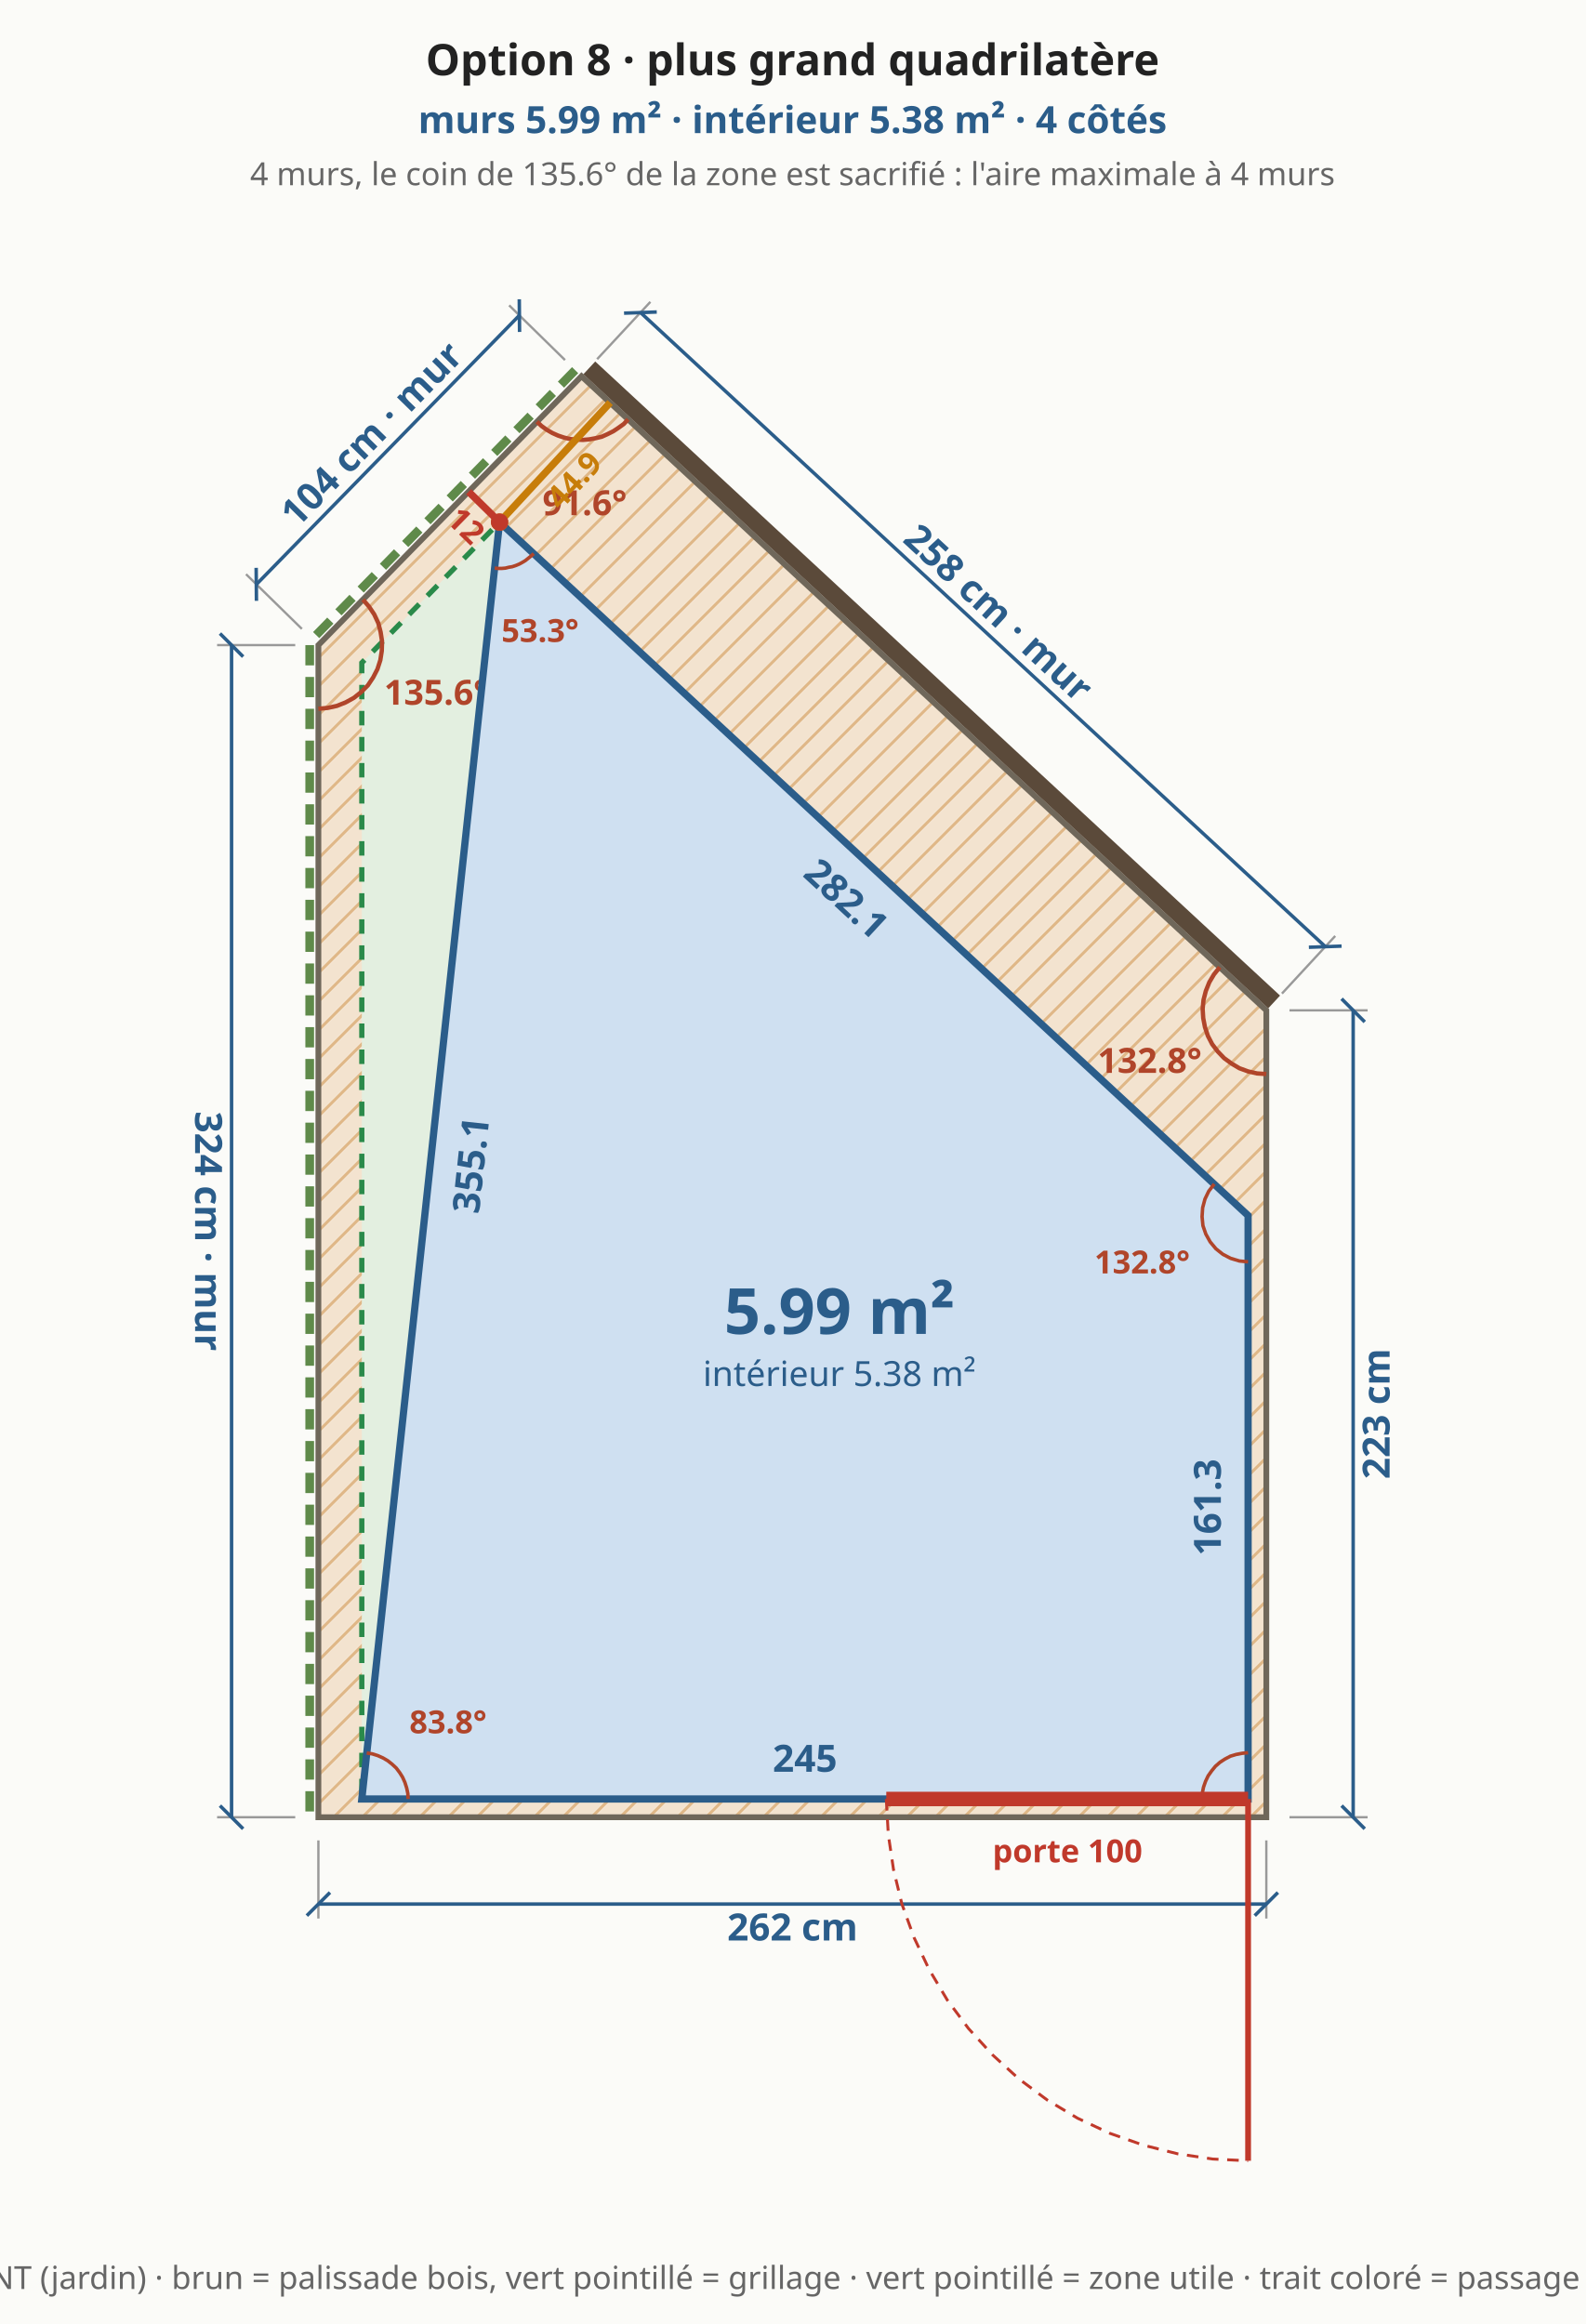
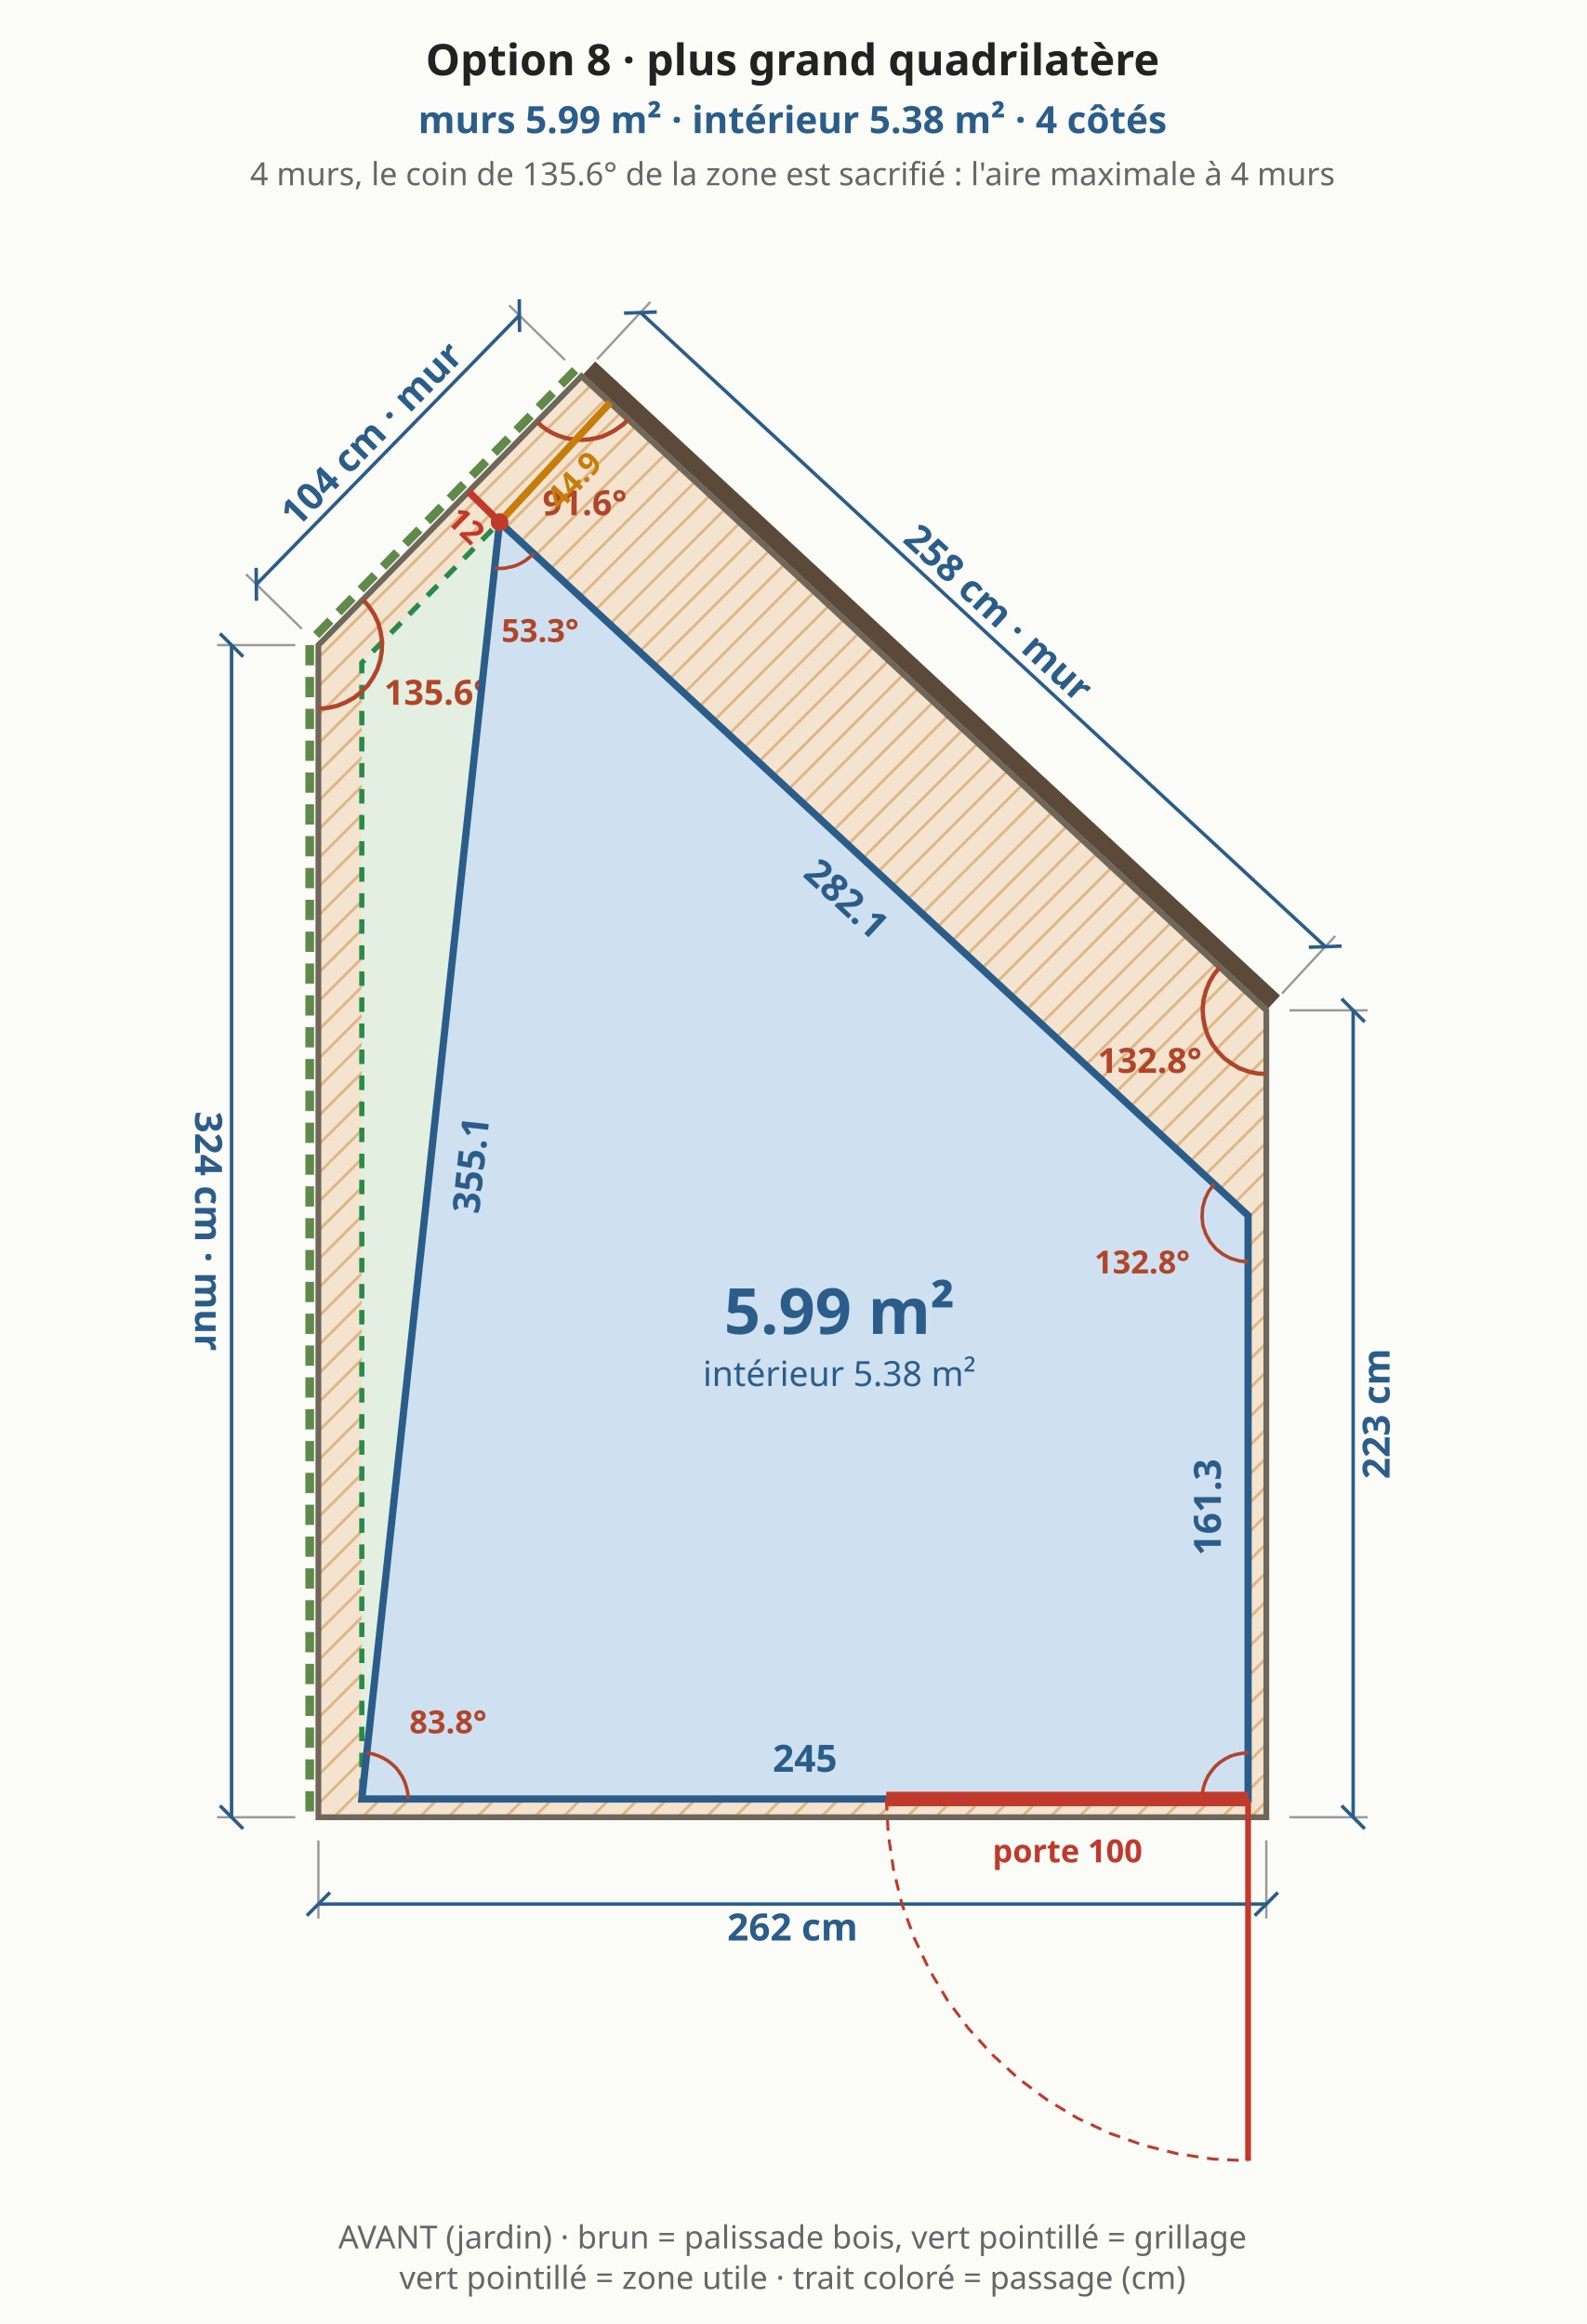
<svg xmlns="http://www.w3.org/2000/svg" viewBox="0 0 548 803" font-family="system-ui,sans-serif" font-size="13">
  <rect width="548" height="803" fill="#fbfbf8" />
  <defs>
    <pattern id="bande" width="7" height="7" patternUnits="userSpaceOnUse" patternTransform="rotate(45)">
      <rect width="7" height="7" fill="#f3e3cf" />
      <line x1="0" y1="0" x2="0" y2="7" stroke="#e0b98a" stroke-width="2" />
    </pattern>
  </defs>
  <polygon points="110.0,627.9 437.5,627.9 437.5,349.1 200.9,130.0 110.0,222.9" fill="url(#bande)" stroke="#6f675a" stroke-width="2" />
  <polygon points="125.0,621.6 431.2,621.6 431.2,420.0 172.6,180.4 125.0,229.0" fill="#e3efe0" stroke="#2a8a4a" stroke-width="1.8" stroke-dasharray="5 4" />
  <line x1="110.0" y1="635.9" x2="110.0" y2="662.9" stroke="#999" stroke-width="0.8" />
  <line x1="437.5" y1="635.9" x2="437.5" y2="662.9" stroke="#999" stroke-width="0.8" />
  <line x1="110.0" y1="657.9" x2="437.5" y2="657.9" stroke="#2b5d8a" stroke-width="1.2" />
  <line x1="106.0" y1="661.9" x2="114.0" y2="653.9" stroke="#2b5d8a" stroke-width="1.2" />
  <line x1="433.5" y1="661.9" x2="441.5" y2="653.9" stroke="#2b5d8a" stroke-width="1.2" />
  <text x="273.8" y="665.9" text-anchor="middle" dominant-baseline="middle" fill="#2b5d8a" font-size="13" font-weight="bold" transform="rotate(0.0 273.8 665.9)">262 cm</text>
  <line x1="445.5" y1="627.9" x2="472.5" y2="627.9" stroke="#999" stroke-width="0.8" />
  <line x1="445.5" y1="349.1" x2="472.5" y2="349.1" stroke="#999" stroke-width="0.8" />
  <line x1="467.5" y1="627.9" x2="467.5" y2="349.1" stroke="#2b5d8a" stroke-width="1.2" />
  <line x1="471.5" y1="631.9" x2="463.5" y2="623.9" stroke="#2b5d8a" stroke-width="1.2" />
  <line x1="471.5" y1="353.1" x2="463.5" y2="345.1" stroke="#2b5d8a" stroke-width="1.2" />
  <text x="475.5" y="488.5" text-anchor="middle" dominant-baseline="middle" fill="#2b5d8a" font-size="13" font-weight="bold" transform="rotate(-90.0 475.5 488.5)">223 cm</text>
  <line x1="440.2" y1="346.2" x2="203.6" y2="127.1" stroke="#5b4a3a" stroke-width="6" />
  <line x1="442.9" y1="343.3" x2="461.3" y2="323.4" stroke="#999" stroke-width="0.8" />
  <line x1="206.3" y1="124.1" x2="224.7" y2="104.3" stroke="#999" stroke-width="0.8" />
  <line x1="457.9" y1="327.1" x2="221.3" y2="108.0" stroke="#2b5d8a" stroke-width="1.2" />
  <line x1="463.5" y1="326.9" x2="452.2" y2="327.3" stroke="#2b5d8a" stroke-width="1.2" />
  <line x1="226.9" y1="107.8" x2="215.6" y2="108.2" stroke="#2b5d8a" stroke-width="1.2" />
  <text x="345.0" y="211.7" text-anchor="middle" dominant-baseline="middle" fill="#2b5d8a" font-size="13" font-weight="bold" transform="rotate(42.8 345.0 211.7)">258 cm · mur</text>
  <line x1="198.7" y1="127.9" x2="107.9" y2="220.8" stroke="#5f8a4a" stroke-width="3" stroke-dasharray="7 4" />
  <line x1="195.2" y1="124.4" x2="175.9" y2="105.5" stroke="#999" stroke-width="0.8" />
  <line x1="104.3" y1="217.3" x2="85.0" y2="198.4" stroke="#999" stroke-width="0.8" />
  <line x1="179.4" y1="109.0" x2="88.6" y2="201.9" stroke="#2b5d8a" stroke-width="1.2" />
  <line x1="179.4" y1="103.4" x2="179.5" y2="114.7" stroke="#2b5d8a" stroke-width="1.2" />
  <line x1="88.5" y1="196.2" x2="88.6" y2="207.6" stroke="#2b5d8a" stroke-width="1.2" />
  <text x="128.3" y="149.9" text-anchor="middle" dominant-baseline="middle" fill="#2b5d8a" font-size="13" font-weight="bold" transform="rotate(-45.6 128.3 149.9)">104 cm · mur</text>
  <line x1="107.0" y1="222.9" x2="107.0" y2="627.9" stroke="#5f8a4a" stroke-width="3" stroke-dasharray="7 4" />
  <line x1="102.0" y1="222.9" x2="75.0" y2="222.9" stroke="#999" stroke-width="0.8" />
  <line x1="102.0" y1="627.9" x2="75.0" y2="627.9" stroke="#999" stroke-width="0.8" />
  <line x1="80.0" y1="222.9" x2="80.0" y2="627.9" stroke="#2b5d8a" stroke-width="1.2" />
  <line x1="76.0" y1="218.9" x2="84.0" y2="226.9" stroke="#2b5d8a" stroke-width="1.2" />
  <line x1="76.0" y1="623.9" x2="84.0" y2="631.9" stroke="#2b5d8a" stroke-width="1.2" />
  <text x="72.0" y="425.4" text-anchor="middle" dominant-baseline="middle" fill="#2b5d8a" font-size="13" font-weight="bold" transform="rotate(90.0 72.0 425.4)">324 cm · mur</text>
  <polyline points="421.4,334.2 419.4,336.7 417.8,339.4 416.6,342.4 415.8,345.5 415.5,348.6 415.7,351.8 416.3,354.9 417.3,357.9 418.8,360.8 420.7,363.3 422.9,365.6 425.5,367.5 428.2,369.1 431.2,370.2 434.3,370.9 437.5,371.1" fill="none" stroke="#b0452a" stroke-width="1.5" />
  <text x="397.2" y="370.7" text-anchor="middle" fill="#b0452a" font-size="12" font-weight="bold">132.8°</text>
  <polyline points="185.5,145.7 187.1,147.2 188.9,148.5 190.8,149.6 192.8,150.5 194.9,151.2 197.0,151.7 199.2,151.9 201.4,152.0 203.6,151.8 205.8,151.4 207.9,150.9 209.9,150.0 211.9,149.0 213.7,147.8 215.5,146.5 217.0,144.9" fill="none" stroke="#b0452a" stroke-width="1.5" />
  <text x="202.0" y="178.0" text-anchor="middle" fill="#b0452a" font-size="12" font-weight="bold">91.6°</text>
  <polyline points="110.0,244.9 113.2,244.6 116.4,243.9 119.4,242.7 122.3,241.1 124.8,239.1 127.1,236.8 128.9,234.1 130.4,231.2 131.4,228.1 131.9,224.9 132.0,221.6 131.5,218.4 130.7,215.3 129.3,212.3 127.5,209.6 125.4,207.2" fill="none" stroke="#b0452a" stroke-width="1.5" />
  <text x="150.7" y="243.5" text-anchor="middle" fill="#b0452a" font-size="12" font-weight="bold">135.6°</text>
  <polygon points="125.0,621.6 431.2,621.6 431.2,420.0 172.6,180.4" fill="#cfe0f1" stroke="#2b5d8a" stroke-width="2.5" />
  <text x="278.1" y="607.6" text-anchor="middle" dominant-baseline="middle" fill="#2b5d8a" font-size="13" font-weight="bold" transform="rotate(0.0 278.1 607.6)">245</text>
  <text x="417.2" y="520.8" text-anchor="middle" dominant-baseline="middle" fill="#2b5d8a" font-size="13" font-weight="bold" transform="rotate(-90.0 417.2 520.8)">161.3</text>
  <text x="292.4" y="310.5" text-anchor="middle" dominant-baseline="middle" fill="#2b5d8a" font-size="13" font-weight="bold" transform="rotate(42.8 292.4 310.5)">282.1</text>
  <text x="162.7" y="402.5" text-anchor="middle" dominant-baseline="middle" fill="#2b5d8a" font-size="13" font-weight="bold" transform="rotate(-83.8 162.7 402.5)">355.1</text>
  <polyline points="141.0,621.6 140.9,619.7 140.5,617.8 139.9,615.9 139.1,614.1 138.1,612.5 136.9,610.9 135.5,609.6 134.0,608.4 132.3,607.4 130.5,606.6 128.6,606.0 126.7,605.7" fill="none" stroke="#b0452a" stroke-width="1.2" />
  <text x="154.8" y="598.9" text-anchor="middle" fill="#b0452a" font-size="11" font-weight="bold">83.8°</text>
  <polyline points="431.2,605.6 429.2,605.8 427.1,606.2 425.1,606.8 423.2,607.8 421.5,608.9 419.9,610.3 418.6,611.9 417.4,613.6 416.5,615.5 415.8,617.5 415.4,619.5 415.2,621.6" fill="none" stroke="#b0452a" stroke-width="1.2" />
  <polyline points="419.5,409.1 417.6,411.6 416.3,414.3 415.5,417.3 415.3,420.4 415.6,423.5 416.6,426.4 418.1,429.1 420.1,431.5 422.5,433.4 425.2,434.8 428.2,435.7 431.2,436.0" fill="none" stroke="#b0452a" stroke-width="1.2" />
  <text x="394.6" y="440.0" text-anchor="middle" fill="#b0452a" font-size="11" font-weight="bold">132.8°</text>
  <polyline points="170.9,196.3 172.1,196.4 173.4,196.4 174.6,196.3 175.8,196.0 177.0,195.8 178.2,195.4 179.4,194.9 180.5,194.3 181.5,193.7 182.5,192.9 183.5,192.1 184.4,191.3" fill="none" stroke="#b0452a" stroke-width="1.2" />
  <text x="186.6" y="221.8" text-anchor="middle" fill="#b0452a" font-size="11" font-weight="bold">53.3°</text>
  <line x1="306.2" y1="621.6" x2="431.2" y2="621.6" stroke="#c0392b" stroke-width="5" />
  <line x1="431.2" y1="621.6" x2="431.2" y2="746.6" stroke="#c0392b" stroke-width="2" />
  <polyline points="306.2,621.6 306.9,633.9 308.7,646.0 311.6,657.9 315.8,669.5 321.0,680.5 327.3,691.1 334.6,700.9 342.9,710.0 352.0,718.3 361.8,725.6 372.3,731.9 383.4,737.1 395.0,741.2 406.9,744.2 419.0,746.0 431.2,746.6" fill="none" stroke="#c0392b" stroke-width="1" stroke-dasharray="4 3" />
  <text x="368.8" y="639.6" text-anchor="middle" dominant-baseline="middle" fill="#c0392b" font-size="11" font-weight="bold">porte 100</text>
  <line x1="172.6" y1="180.4" x2="210.8" y2="139.1" stroke="#c77d0a" stroke-width="2.5" />
  <circle cx="172.6" cy="180.4" r="3" fill="#c77d0a" />
  <text x="198.3" y="165.9" text-anchor="middle" dominant-baseline="middle" fill="#c77d0a" font-size="11" font-weight="bold" transform="rotate(-47.3 198.3 165.9)">44.9</text>
  <line x1="172.6" y1="180.4" x2="161.9" y2="169.9" stroke="#c0392b" stroke-width="2.5" />
  <circle cx="172.6" cy="180.4" r="3" fill="#c0392b" />
  <text x="161.0" y="181.6" text-anchor="middle" dominant-baseline="middle" fill="#c0392b" font-size="11" font-weight="bold" transform="rotate(44.3 161.0 181.6)">12</text>
  <text x="290.0" y="460.9" text-anchor="middle" fill="#2b5d8a" font-size="22" font-weight="bold">5.99 m²</text>
  <text x="290.0" y="478.9" text-anchor="middle" fill="#2b5d8a" font-size="12" font-weight="normal">intérieur 5.38 m²</text>
  <text x="273.8" y="26.0" text-anchor="middle" fill="#222" font-size="15" font-weight="bold">Option 8 · plus grand quadrilatère</text>
  <text x="273.8" y="46.0" text-anchor="middle" fill="#2b5d8a" font-size="13" font-weight="bold">murs 5.99 m² · intérieur 5.38 m² · 4 côtés</text>
  <text x="273.8" y="64.0" text-anchor="middle" fill="#666" font-size="11" font-weight="normal">4 murs, le coin de 135.6° de la zone est sacrifié : l'aire maximale à 4 murs</text>
-   <text x="273.8" y="790.9" text-anchor="middle" fill="#666" font-size="11" font-weight="normal">AVANT (jardin) · brun = palissade bois, vert pointillé = grillage · vert pointillé = zone utile · trait coloré = passage (cm)</text>
+   <text x="273.8" y="776.9" text-anchor="middle" fill="#666" font-size="11" font-weight="normal">AVANT (jardin) · brun = palissade bois, vert pointillé = grillage</text>
+   <text x="273.8" y="790.9" text-anchor="middle" fill="#666" font-size="11" font-weight="normal">vert pointillé = zone utile · trait coloré = passage (cm)</text>
</svg>
